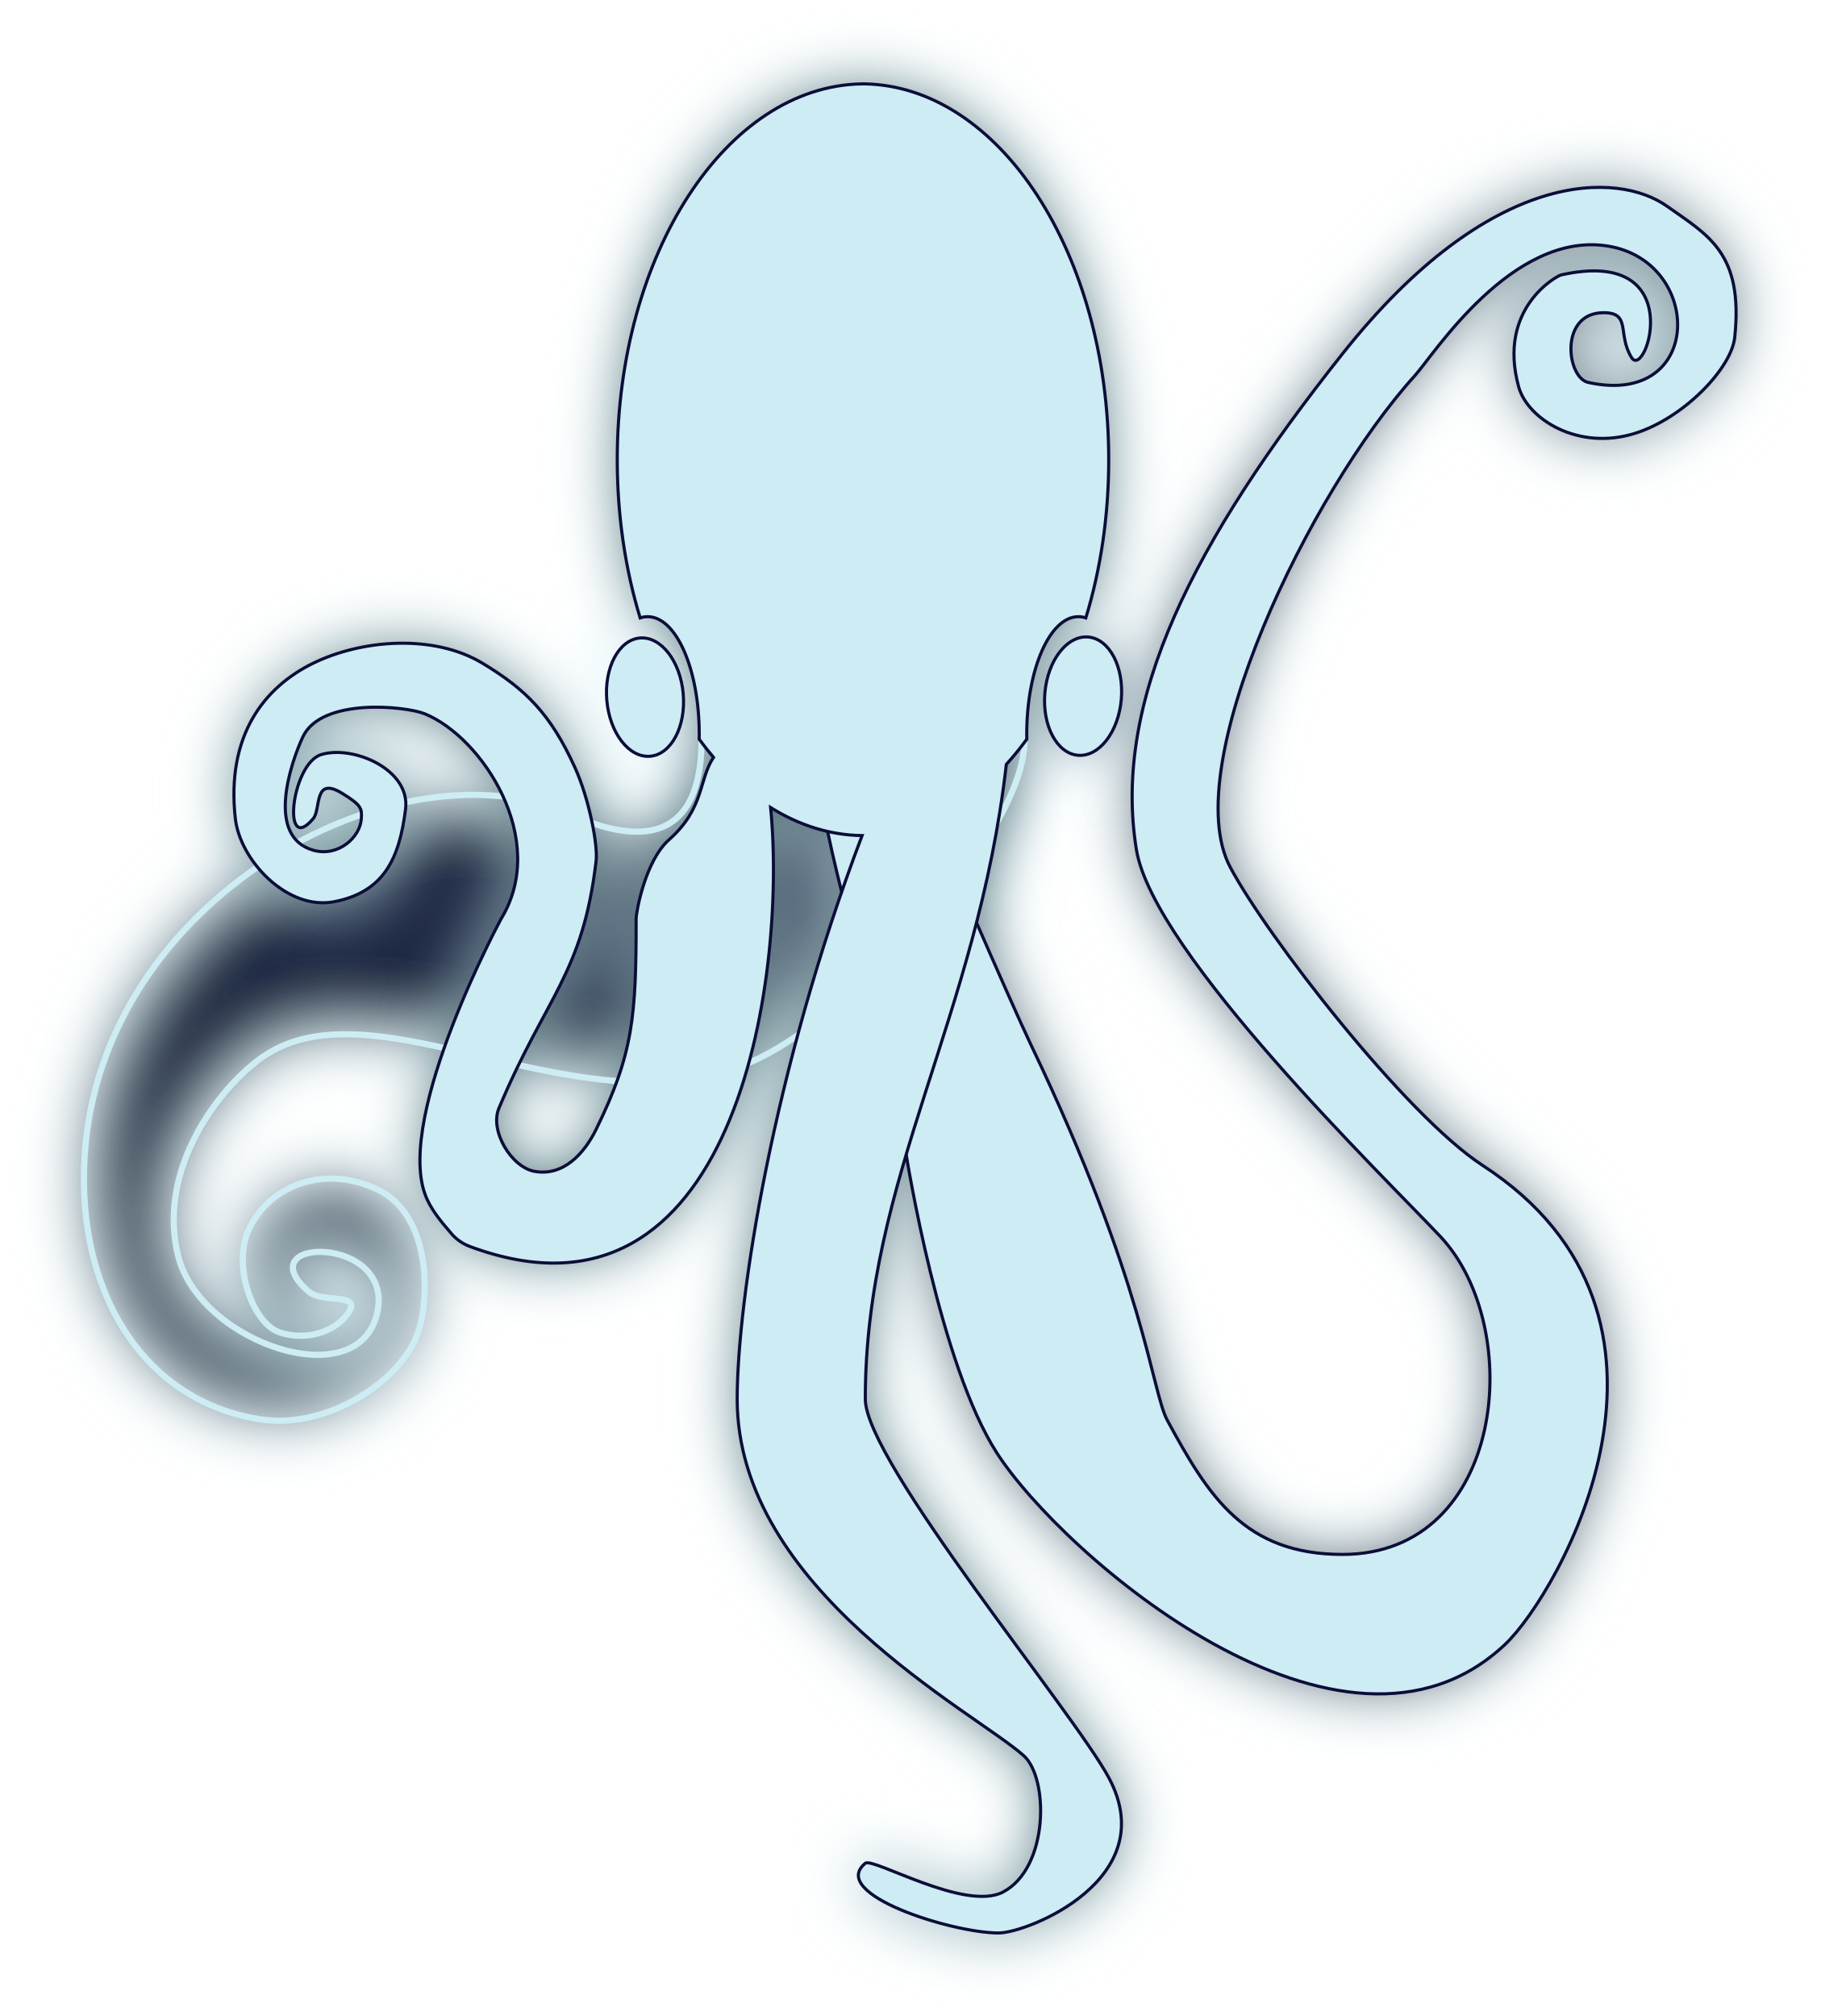
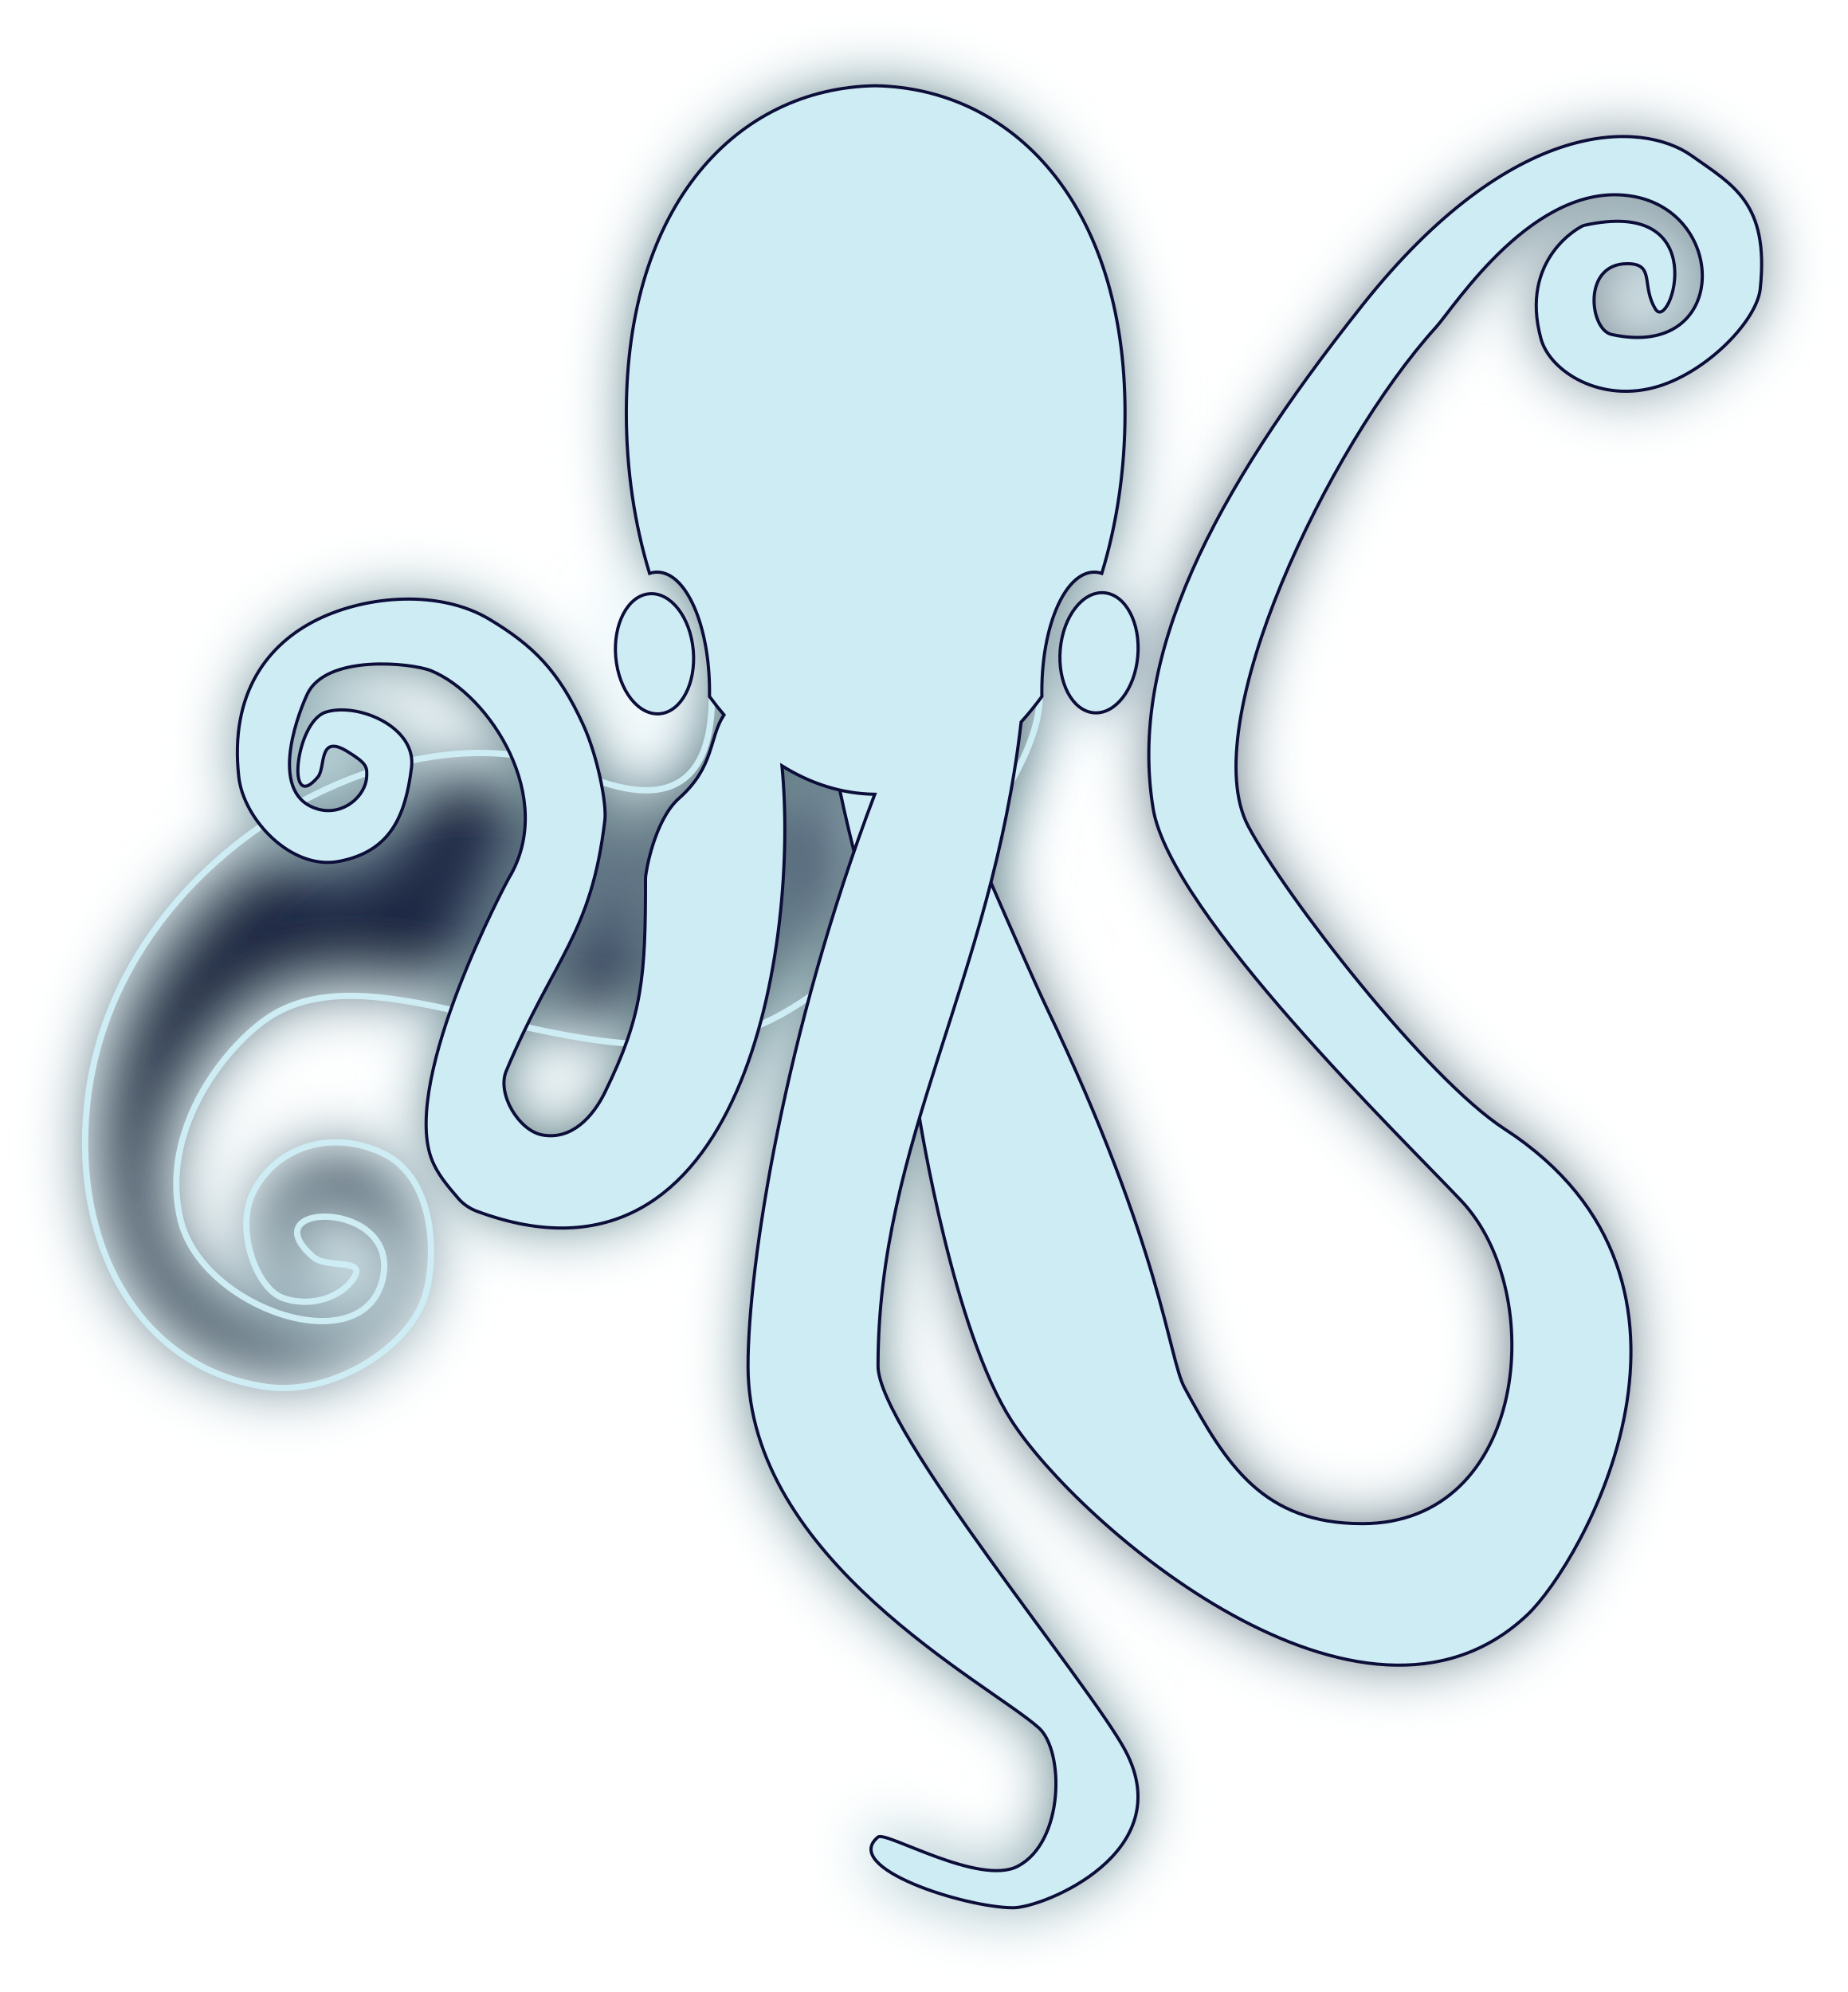
- <svg xmlns="http://www.w3.org/2000/svg" width="586px" height="649px" viewBox="0 0 586 649" version="1.1">
+ <svg xmlns="http://www.w3.org/2000/svg" width="586px" height="632px" viewBox="0 0 586 632" version="1.1">
  <defs>
    <filter x="-10.7%" y="-13.7%" width="121.5%" height="128.5%" filterUnits="objectBoundingBox" id="filter-1">
      <feGaussianBlur stdDeviation="10" in="SourceGraphic" />
    </filter>
    <filter x="-11.1%" y="-6.7%" width="122.2%" height="113.4%" filterUnits="objectBoundingBox" id="filter-2">
      <feGaussianBlur stdDeviation="10" in="SourceGraphic" />
    </filter>
    <filter x="-131.6%" y="-85.1%" width="363.3%" height="270.1%" filterUnits="objectBoundingBox" id="filter-3">
      <feGaussianBlur stdDeviation="10" in="SourceGraphic" />
    </filter>
    <filter x="-131.6%" y="-85.1%" width="363.3%" height="270.1%" filterUnits="objectBoundingBox" id="filter-4">
      <feGaussianBlur stdDeviation="10" in="SourceGraphic" />
    </filter>
-     <filter x="-11.4%" y="-5.5%" width="122.8%" height="110.9%" filterUnits="objectBoundingBox" id="filter-5">
+     <filter x="-11.4%" y="-5.6%" width="122.8%" height="111.2%" filterUnits="objectBoundingBox" id="filter-5">
      <feGaussianBlur stdDeviation="10" in="SourceGraphic" />
    </filter>
  </defs>
  <g id="Page-1" stroke="none" stroke-width="1" fill="none" fill-rule="evenodd">
-     <g id="KragglMitRectangle" transform="translate(-185, -90)">
+     <g id="KragglMitRectangle" transform="translate(-185, -107)">
      <rect id="Rectangle" x="0" y="0" width="830" height="830" />
-       <g id="Kraggl" transform="translate(212, 117)">
+       <g id="Kraggl" transform="translate(212, 134)">
        <g id="Kraggl-Blur" stroke="#CDECF4" stroke-width="5">
-           <path d="M198.83,211 C198.83,237.031 186.514,248.592 156.038,234.989 C102.35,211.025 8.753,260.016 0.607,340.679 C-3.997,386.267 17.848,424.25 57.304,430 C78.377,433.072 102.34,417.604 107.616,401.847 C111.533,390.148 111.533,363.96 94.452,355.873 C77.882,348.028 60.301,354.087 53.287,368.33 C47.523,380.035 54.273,398.863 62.825,401.847 C71.348,404.82 81.093,401.847 85.22,395.478 C89.347,389.109 76.765,392.581 72.411,388.835 C51.874,371.166 99.886,370.262 94.452,395.478 C88.587,422.7 37.406,405.377 30.372,377.354 C23.339,349.331 43.639,323.085 57.304,313.434 C94.452,287.197 162.907,340.679 217.828,313.434 C248.394,298.271 302.839,241.764 302.84,211" id="TentacleKraggl" fill="#1F2542" filter="url(#filter-1)" />
-           <path d="M239.401,240.644 C246.423,274.071 260.104,316.721 264.497,343.48 C265.057,346.894 275.551,412.146 293.85,440.675 C314.847,473.408 405.15,551.856 457.519,502.333 C474.682,486.103 525.779,397.245 450.277,348.189 C425.453,332.061 380.578,274.137 368.95,252.065 C352.017,219.924 394.407,131.493 428.515,93.842 C434.396,87.35 459.815,47.174 490.648,52.228 C521.481,57.283 521.481,104.303 484.243,96.116 C477.24,94.576 474.835,73.661 489.217,73.661 C498.198,73.661 493.519,80.554 498.198,88.11 C502.878,95.666 516.959,52.228 475.492,61.51 C474.314,61.774 454.859,72.098 461.86,97.537 C464.696,107.842 480.935,118.233 499.285,112.506 C514.944,107.619 530.346,91.604 531.404,81.621 C534.289,54.38 522.746,48.719 509.639,39.405 C493.908,28.225 452.989,26.57 405.15,86.891 C357.311,147.212 330.971,198.381 338.808,246.524 C344.231,279.842 418.689,351.966 436.64,371.05 C464.253,400.407 457.519,473.408 405.15,473.408 C373.667,473.408 362.043,454.79 348.743,430.198 C343.722,420.914 341.67,386.291 304.964,309.567 C298.354,295.751 273.014,237.143 272.971,236.652" id="TentacleRight" fill="#26082A" filter="url(#filter-2)" />
-           <path d="M180.633,216.526 C173.816,216.526 168.289,207.973 168.289,197.421 C168.289,186.87 173.816,178.316 180.633,178.316 C187.45,178.316 192.976,186.87 192.976,197.421 C192.976,207.973 187.45,216.526 180.633,216.526 Z" id="LeftEye-Blur" filter="url(#filter-3)" transform="translate(180.6328, 197.4211) rotate(-5) translate(-180.6328, -197.4211) " />
-           <path d="M321.644,216.211 C314.826,216.211 309.3,207.657 309.3,197.105 C309.3,186.554 314.826,178 321.644,178 C328.461,178 333.987,186.554 333.987,197.105 C333.987,207.657 328.461,216.211 321.644,216.211 Z" id="RightEye-Blur" fill="#1D2152" filter="url(#filter-4)" transform="translate(321.6436, 197.1053) scale(-1, 1) rotate(-5) translate(-321.6436, -197.1053) " />
-           <path d="M221.064,232.971 C226.449,288.449 209.53,406.016 124.237,374.269 C122.016,373.442 119.932,372.024 118.389,370.225 C115.05,366.332 111.551,362.276 109.812,357.452 C100.483,331.579 134.19,268.98 134.375,268.676 C149.785,243.312 128.274,210.32 109.713,202.784 C103.679,200.334 76.38,197.421 70.434,210.32 C66.599,218.641 58.457,242.354 73.846,246.712 C81.883,248.988 88.985,242.537 89.316,236.51 C89.49,233.344 89.486,232.26 83.109,228.37 C73.846,222.718 76.38,233.479 73.846,236.51 C63.614,248.753 66.696,218.933 76.38,215.926 C86.507,212.782 105.159,220.611 103.55,233.479 C101.577,249.251 96.685,260.18 80.54,263.284 C65.47,266.182 50.273,250.02 48.754,236.51 C45.747,209.769 58.077,194.176 73.846,186.491 C89.62,178.805 112.648,177.083 128.274,186.491 C142.186,194.868 150.213,202.784 158.082,220.112 C162.574,230.004 165.503,244.919 164.882,250.183 C160.571,286.689 148.699,293.748 133.594,329.788 C130.554,337.042 137.607,348.767 145.095,350.099 C154.372,351.749 161.087,344.331 164.882,336.59 C176.907,312.058 177.776,300.033 177.776,268.676 C177.776,266.742 180.633,250.183 188.371,243.312 C199.798,233.164 197.853,224.068 202.673,216.814 C201.09,214.955 199.554,213.006 198.068,210.974 C198.079,210.422 198.084,209.867 198.084,209.309 C198.084,188.44 190.652,171.523 181.484,171.523 C180.662,171.523 179.855,171.659 179.065,171.921 C174.335,156.443 171.694,139.19 171.694,121 C171.694,54.676 206.797,0.815 250.3,0.009 C250.371,0 250.442,0 250.513,0 C250.584,0 250.655,0 250.726,0.002 C250.749,0.002 250.772,0.002 250.795,0.002 C250.818,0.002 250.841,0.002 250.864,0.002 C250.935,0 251.005,0 251.076,0 C251.147,0 251.218,0 251.289,0 C294.792,0.815 329.895,54.676 329.895,121 C329.895,139.19 327.254,156.443 322.524,171.921 C321.735,171.659 320.927,171.523 320.105,171.523 C310.937,171.523 303.505,188.44 303.505,209.309 C303.505,209.867 303.51,210.422 303.521,210.974 C301.424,213.843 299.226,216.544 296.937,219.065 C287.547,301.058 251.539,352.092 251.539,423.402 C251.539,443.551 318.815,524.395 329.992,545.413 C347.246,577.858 303.832,595.272 294.428,595.272 C279.338,595.272 239.52,582.677 251.539,572.839 C254.002,570.823 283.694,588.51 295.887,582.09 C310.66,574.311 310.66,545.413 302.504,538.16 C286.483,523.915 210.3,484.722 210.3,423.402 C210.3,391.497 221.839,317.504 250.502,241.999 C240.089,241.843 230.155,238.649 221.064,232.971 Z" id="FrontBody-Blur" fill="#094549" filter="url(#filter-5)" />
+           <path d="M198.83,194 C198.83,220.031 186.514,231.592 156.038,217.989 C102.35,194.025 8.753,243.016 0.607,323.679 C-3.997,369.267 17.848,407.25 57.304,413 C78.377,416.072 102.34,400.604 107.616,384.847 C111.533,373.148 111.533,346.96 94.452,338.873 C77.882,331.028 60.301,337.087 53.287,351.33 C47.523,363.035 54.273,381.863 62.825,384.847 C71.348,387.82 81.093,384.847 85.22,378.478 C89.347,372.109 76.765,375.581 72.411,371.835 C51.874,354.166 99.886,353.262 94.452,378.478 C88.587,405.7 37.406,388.377 30.372,360.354 C23.339,332.331 43.639,306.085 57.304,296.434 C94.452,270.197 162.907,323.679 217.828,296.434 C248.394,281.271 302.839,224.764 302.84,194" id="TentacleKraggl" fill="#1F2542" filter="url(#filter-1)" />
+           <path d="M239.401,223.644 C246.423,257.071 260.104,299.721 264.497,326.48 C265.057,329.894 275.551,395.146 293.85,423.675 C314.847,456.408 405.15,534.856 457.519,485.333 C474.682,469.103 525.779,380.245 450.277,331.189 C425.453,315.061 380.578,257.137 368.95,235.065 C352.017,202.924 394.407,114.493 428.515,76.842 C434.396,70.35 459.815,30.174 490.648,35.228 C521.481,40.283 521.481,87.303 484.243,79.116 C477.24,77.576 474.835,56.661 489.217,56.661 C498.198,56.661 493.519,63.554 498.198,71.11 C502.878,78.666 516.959,35.228 475.492,44.51 C474.314,44.774 454.859,55.098 461.86,80.537 C464.696,90.842 480.935,101.233 499.285,95.506 C514.944,90.619 530.346,74.604 531.404,64.621 C534.289,37.38 522.746,31.719 509.639,22.405 C493.908,11.225 452.989,9.57 405.15,69.891 C357.311,130.212 330.971,181.381 338.808,229.524 C344.231,262.842 418.689,334.966 436.64,354.05 C464.253,383.407 457.519,456.408 405.15,456.408 C373.667,456.408 362.043,437.79 348.743,413.198 C343.722,403.914 341.67,369.291 304.964,292.567 C298.354,278.751 273.014,220.143 272.971,219.652" id="TentacleRight" fill="#26082A" filter="url(#filter-2)" />
+           <path d="M180.633,199.526 C173.816,199.526 168.289,190.973 168.289,180.421 C168.289,169.87 173.816,161.316 180.633,161.316 C187.45,161.316 192.976,169.87 192.976,180.421 C192.976,190.973 187.45,199.526 180.633,199.526 Z" id="LeftEye-Blur" filter="url(#filter-3)" transform="translate(180.6328, 180.4211) rotate(-5) translate(-180.6328, -180.4211) " />
+           <path d="M321.644,199.211 C314.826,199.211 309.3,190.657 309.3,180.105 C309.3,169.554 314.826,161 321.644,161 C328.461,161 333.987,169.554 333.987,180.105 C333.987,190.657 328.461,199.211 321.644,199.211 Z" id="RightEye-Blur" fill="#1D2152" filter="url(#filter-4)" transform="translate(321.6436, 180.1053) scale(-1, 1) rotate(-5) translate(-321.6436, -180.1053) " />
+           <path d="M221.064,215.971 C226.449,271.449 209.53,389.016 124.237,357.269 C122.016,356.442 119.932,355.024 118.389,353.225 C115.05,349.332 111.551,345.276 109.812,340.452 C100.483,314.579 134.19,251.98 134.375,251.676 C149.785,226.312 128.274,193.32 109.713,185.784 C103.679,183.334 76.38,180.421 70.434,193.32 C66.599,201.641 58.457,225.354 73.846,229.712 C81.883,231.988 88.985,225.537 89.316,219.51 C89.49,216.344 89.486,215.26 83.109,211.37 C73.846,205.718 76.38,216.479 73.846,219.51 C63.614,231.753 66.696,201.933 76.38,198.926 C86.507,195.782 105.159,203.611 103.55,216.479 C101.577,232.251 96.685,243.18 80.54,246.284 C65.47,249.182 50.273,233.02 48.754,219.51 C45.747,192.769 58.077,177.176 73.846,169.491 C89.62,161.805 112.648,160.083 128.274,169.491 C142.186,177.868 150.213,185.784 158.082,203.112 C162.574,213.004 165.503,227.919 164.882,233.183 C160.571,269.689 148.699,276.748 133.594,312.788 C130.554,320.042 137.607,331.767 145.095,333.099 C154.372,334.749 161.087,327.331 164.882,319.59 C176.907,295.058 177.776,283.033 177.776,251.676 C177.776,249.742 180.633,233.183 188.371,226.312 C199.798,216.164 197.853,207.068 202.673,199.814 C201.09,197.955 199.554,196.006 198.068,193.974 C198.079,193.422 198.084,192.867 198.084,192.309 C198.084,171.44 190.652,154.523 181.484,154.523 C180.662,154.523 179.855,154.659 179.065,154.921 C174.335,139.443 171.694,122.19 171.694,104 C171.694,37.676 207.36,0.805 250.864,-5.25801624e-13 L251.076,-5.25801624e-13 C294.58,0.815 329.895,37.676 329.895,104 C329.895,122.19 327.254,139.443 322.524,154.921 C321.735,154.659 320.927,154.523 320.105,154.523 C310.937,154.523 303.505,171.44 303.505,192.309 C303.505,192.867 303.51,193.422 303.521,193.974 C301.424,196.843 299.226,199.544 296.937,202.065 C287.547,284.058 251.539,335.092 251.539,406.402 C251.539,426.551 318.815,507.395 329.992,528.413 C347.246,560.858 303.832,578.272 294.428,578.272 C279.338,578.272 239.52,565.677 251.539,555.839 C254.002,553.823 283.694,571.51 295.887,565.09 C310.66,557.311 310.66,528.413 302.504,521.16 C286.483,506.915 210.3,467.722 210.3,406.402 C210.3,374.497 221.839,300.504 250.502,224.999 C240.089,224.843 230.155,221.649 221.064,215.971 Z" id="FrontBody-Blur" fill="#094549" filter="url(#filter-5)" />
        </g>
        <g>
-           <path d="M198.83,211 C198.83,237.031 186.514,248.592 156.038,234.989 C102.35,211.025 8.753,260.016 0.607,340.679 C-3.997,386.267 17.848,424.25 57.304,430 C78.377,433.072 102.34,417.604 107.616,401.847 C111.533,390.148 111.533,363.96 94.452,355.873 C77.882,348.028 60.301,354.087 53.287,368.33 C47.523,380.035 54.273,398.863 62.825,401.847 C71.348,404.82 81.093,401.847 85.22,395.478 C89.347,389.109 76.765,392.581 72.411,388.835 C51.874,371.166 99.886,370.262 94.452,395.478 C88.587,422.7 37.406,405.377 30.372,377.354 C23.339,349.331 43.639,323.085 57.304,313.434 C94.452,287.197 162.907,340.679 217.828,313.434 C248.394,298.271 302.839,241.764 302.84,211" id="TentacleKraggl" stroke="#CDECF4" stroke-width="2" />
-           <path d="M239.401,240.644 C246.423,274.071 260.104,316.721 264.497,343.48 C265.057,346.894 275.551,412.146 293.85,440.675 C314.847,473.408 405.15,551.856 457.519,502.333 C474.682,486.103 525.779,397.245 450.277,348.189 C425.453,332.061 380.578,274.137 368.95,252.065 C352.017,219.924 394.407,131.493 428.515,93.842 C434.396,87.35 459.815,47.174 490.648,52.228 C521.481,57.283 521.481,104.303 484.243,96.116 C477.24,94.576 474.835,73.661 489.217,73.661 C498.198,73.661 493.519,80.554 498.198,88.11 C502.878,95.666 516.959,52.228 475.492,61.51 C474.314,61.774 454.859,72.098 461.86,97.537 C464.696,107.842 480.935,118.233 499.285,112.506 C514.944,107.619 530.346,91.604 531.404,81.621 C534.289,54.38 522.746,48.719 509.639,39.405 C493.908,28.225 452.989,26.57 405.15,86.891 C357.311,147.212 330.971,198.381 338.808,246.524 C344.231,279.842 418.689,351.966 436.64,371.05 C464.253,400.407 457.519,473.408 405.15,473.408 C373.667,473.408 362.043,454.79 348.743,430.198 C343.722,420.914 341.67,386.291 304.964,309.567 C298.354,295.751 273.014,237.143 272.971,236.652" id="TentacleRight" stroke="#0C0D38" fill="#CDECF4" />
-           <path d="M180.633,216.526 C173.816,216.526 168.289,207.973 168.289,197.421 C168.289,186.87 173.816,178.316 180.633,178.316 C187.45,178.316 192.976,186.87 192.976,197.421 C192.976,207.973 187.45,216.526 180.633,216.526 Z" id="LeftEye" stroke="#0C0D38" fill="#CDECF4" transform="translate(180.6328, 197.4211) rotate(-5) translate(-180.6328, -197.4211) " />
-           <path d="M321.644,216.211 C314.826,216.211 309.3,207.657 309.3,197.105 C309.3,186.554 314.826,178 321.644,178 C328.461,178 333.987,186.554 333.987,197.105 C333.987,207.657 328.461,216.211 321.644,216.211 Z" id="RightEye" stroke="#0C0D38" fill="#CDECF4" transform="translate(321.6436, 197.1053) scale(-1, 1) rotate(-5) translate(-321.6436, -197.1053) " />
-           <path d="M221.064,232.971 C226.449,288.449 209.53,406.016 124.237,374.269 C122.016,373.442 119.932,372.024 118.389,370.225 C115.05,366.332 111.551,362.276 109.812,357.452 C100.483,331.579 134.19,268.98 134.375,268.676 C149.785,243.312 128.274,210.32 109.713,202.784 C103.679,200.334 76.38,197.421 70.434,210.32 C66.599,218.641 58.457,242.354 73.846,246.712 C81.883,248.988 88.985,242.537 89.316,236.51 C89.49,233.344 89.486,232.26 83.109,228.37 C73.846,222.718 76.38,233.479 73.846,236.51 C63.614,248.753 66.696,218.933 76.38,215.926 C86.507,212.782 105.159,220.611 103.55,233.479 C101.577,249.251 96.685,260.18 80.54,263.284 C65.47,266.182 50.273,250.02 48.754,236.51 C45.747,209.769 58.077,194.176 73.846,186.491 C89.62,178.805 112.648,177.083 128.274,186.491 C142.186,194.868 150.213,202.784 158.082,220.112 C162.574,230.004 165.503,244.919 164.882,250.183 C160.571,286.689 148.699,293.748 133.594,329.788 C130.554,337.042 137.607,348.767 145.095,350.099 C154.372,351.749 161.087,344.331 164.882,336.59 C176.907,312.058 177.776,300.033 177.776,268.676 C177.776,266.742 180.633,250.183 188.371,243.312 C199.798,233.164 197.853,224.068 202.673,216.814 C201.09,214.955 199.554,213.006 198.068,210.974 C198.079,210.422 198.084,209.867 198.084,209.309 C198.084,188.44 190.652,171.523 181.484,171.523 C180.662,171.523 179.855,171.659 179.065,171.921 C174.335,156.443 171.694,139.19 171.694,121 C171.694,54.676 206.797,0.815 250.3,0.009 C250.371,0 250.442,0 250.513,0 C250.584,0 250.655,0 250.726,0.002 C250.749,0.002 250.772,0.002 250.795,0.002 C250.818,0.002 250.841,0.002 250.864,0.002 C250.935,0 251.005,0 251.076,0 C251.147,0 251.218,0 251.289,0 C294.792,0.815 329.895,54.676 329.895,121 C329.895,139.19 327.254,156.443 322.524,171.921 C321.735,171.659 320.927,171.523 320.105,171.523 C310.937,171.523 303.505,188.44 303.505,209.309 C303.505,209.867 303.51,210.422 303.521,210.974 C301.424,213.843 299.226,216.544 296.937,219.065 C287.547,301.058 251.539,352.092 251.539,423.402 C251.539,443.551 318.815,524.395 329.992,545.413 C347.246,577.858 303.832,595.272 294.428,595.272 C279.338,595.272 239.52,582.677 251.539,572.839 C254.002,570.823 283.694,588.51 295.887,582.09 C310.66,574.311 310.66,545.413 302.504,538.16 C286.483,523.915 210.3,484.722 210.3,423.402 C210.3,391.497 221.839,317.504 250.502,241.999 C240.089,241.843 230.155,238.649 221.064,232.971 Z" id="FrontBody" stroke="#0C0D38" fill="#CDECF4" />
+           <path d="M198.83,194 C198.83,220.031 186.514,231.592 156.038,217.989 C102.35,194.025 8.753,243.016 0.607,323.679 C-3.997,369.267 17.848,407.25 57.304,413 C78.377,416.072 102.34,400.604 107.616,384.847 C111.533,373.148 111.533,346.96 94.452,338.873 C77.882,331.028 60.301,337.087 53.287,351.33 C47.523,363.035 54.273,381.863 62.825,384.847 C71.348,387.82 81.093,384.847 85.22,378.478 C89.347,372.109 76.765,375.581 72.411,371.835 C51.874,354.166 99.886,353.262 94.452,378.478 C88.587,405.7 37.406,388.377 30.372,360.354 C23.339,332.331 43.639,306.085 57.304,296.434 C94.452,270.197 162.907,323.679 217.828,296.434 C248.394,281.271 302.839,224.764 302.84,194" id="TentacleKraggl" stroke="#CDECF4" stroke-width="2" />
+           <path d="M239.401,223.644 C246.423,257.071 260.104,299.721 264.497,326.48 C265.057,329.894 275.551,395.146 293.85,423.675 C314.847,456.408 405.15,534.856 457.519,485.333 C474.682,469.103 525.779,380.245 450.277,331.189 C425.453,315.061 380.578,257.137 368.95,235.065 C352.017,202.924 394.407,114.493 428.515,76.842 C434.396,70.35 459.815,30.174 490.648,35.228 C521.481,40.283 521.481,87.303 484.243,79.116 C477.24,77.576 474.835,56.661 489.217,56.661 C498.198,56.661 493.519,63.554 498.198,71.11 C502.878,78.666 516.959,35.228 475.492,44.51 C474.314,44.774 454.859,55.098 461.86,80.537 C464.696,90.842 480.935,101.233 499.285,95.506 C514.944,90.619 530.346,74.604 531.404,64.621 C534.289,37.38 522.746,31.719 509.639,22.405 C493.908,11.225 452.989,9.57 405.15,69.891 C357.311,130.212 330.971,181.381 338.808,229.524 C344.231,262.842 418.689,334.966 436.64,354.05 C464.253,383.407 457.519,456.408 405.15,456.408 C373.667,456.408 362.043,437.79 348.743,413.198 C343.722,403.914 341.67,369.291 304.964,292.567 C298.354,278.751 273.014,220.143 272.971,219.652" id="TentacleRight" stroke="#0C0D38" fill="#CDECF4" />
+           <path d="M180.633,199.526 C173.816,199.526 168.289,190.973 168.289,180.421 C168.289,169.87 173.816,161.316 180.633,161.316 C187.45,161.316 192.976,169.87 192.976,180.421 C192.976,190.973 187.45,199.526 180.633,199.526 Z" id="LeftEye" stroke="#0C0D38" fill="#CDECF4" transform="translate(180.6328, 180.4211) rotate(-5) translate(-180.6328, -180.4211) " />
+           <path d="M321.644,199.211 C314.826,199.211 309.3,190.657 309.3,180.105 C309.3,169.554 314.826,161 321.644,161 C328.461,161 333.987,169.554 333.987,180.105 C333.987,190.657 328.461,199.211 321.644,199.211 Z" id="RightEye" stroke="#0C0D38" fill="#CDECF4" transform="translate(321.6436, 180.1053) scale(-1, 1) rotate(-5) translate(-321.6436, -180.1053) " />
+           <path d="M221.064,215.971 C226.449,271.449 209.53,389.016 124.237,357.269 C122.016,356.442 119.932,355.024 118.389,353.225 C115.05,349.332 111.551,345.276 109.812,340.452 C100.483,314.579 134.19,251.98 134.375,251.676 C149.785,226.312 128.274,193.32 109.713,185.784 C103.679,183.334 76.38,180.421 70.434,193.32 C66.599,201.641 58.457,225.354 73.846,229.712 C81.883,231.988 88.985,225.537 89.316,219.51 C89.49,216.344 89.486,215.26 83.109,211.37 C73.846,205.718 76.38,216.479 73.846,219.51 C63.614,231.753 66.696,201.933 76.38,198.926 C86.507,195.782 105.159,203.611 103.55,216.479 C101.577,232.251 96.685,243.18 80.54,246.284 C65.47,249.182 50.273,233.02 48.754,219.51 C45.747,192.769 58.077,177.176 73.846,169.491 C89.62,161.805 112.648,160.083 128.274,169.491 C142.186,177.868 150.213,185.784 158.082,203.112 C162.574,213.004 165.503,227.919 164.882,233.183 C160.571,269.689 148.699,276.748 133.594,312.788 C130.554,320.042 137.607,331.767 145.095,333.099 C154.372,334.749 161.087,327.331 164.882,319.59 C176.907,295.058 177.776,283.033 177.776,251.676 C177.776,249.742 180.633,233.183 188.371,226.312 C199.798,216.164 197.853,207.068 202.673,199.814 C201.09,197.955 199.554,196.006 198.068,193.974 C198.079,193.422 198.084,192.867 198.084,192.309 C198.084,171.44 190.652,154.523 181.484,154.523 C180.662,154.523 179.855,154.659 179.065,154.921 C174.335,139.443 171.694,122.19 171.694,104 C171.694,37.676 207.01,1.012 250.513,0.206 C250.607,0.206 250.678,0.206 250.726,0.206 C294.229,1.021 329.895,37.676 329.895,104 C329.895,122.19 327.254,139.443 322.524,154.921 C321.735,154.659 320.927,154.523 320.105,154.523 C310.937,154.523 303.505,171.44 303.505,192.309 C303.505,192.867 303.51,193.422 303.521,193.974 C301.424,196.843 299.226,199.544 296.937,202.065 C287.547,284.058 251.539,335.092 251.539,406.402 C251.539,426.551 318.815,507.395 329.992,528.413 C347.246,560.858 303.832,578.272 294.428,578.272 C279.338,578.272 239.52,565.677 251.539,555.839 C254.002,553.823 283.694,571.51 295.887,565.09 C310.66,557.311 310.66,528.413 302.504,521.16 C286.483,506.915 210.3,467.722 210.3,406.402 C210.3,374.497 221.839,300.504 250.502,224.999 C240.089,224.843 230.155,221.649 221.064,215.971 Z" id="FrontBody" stroke="#0C0D38" fill="#CDECF4" />
        </g>
      </g>
    </g>
  </g>
</svg>
